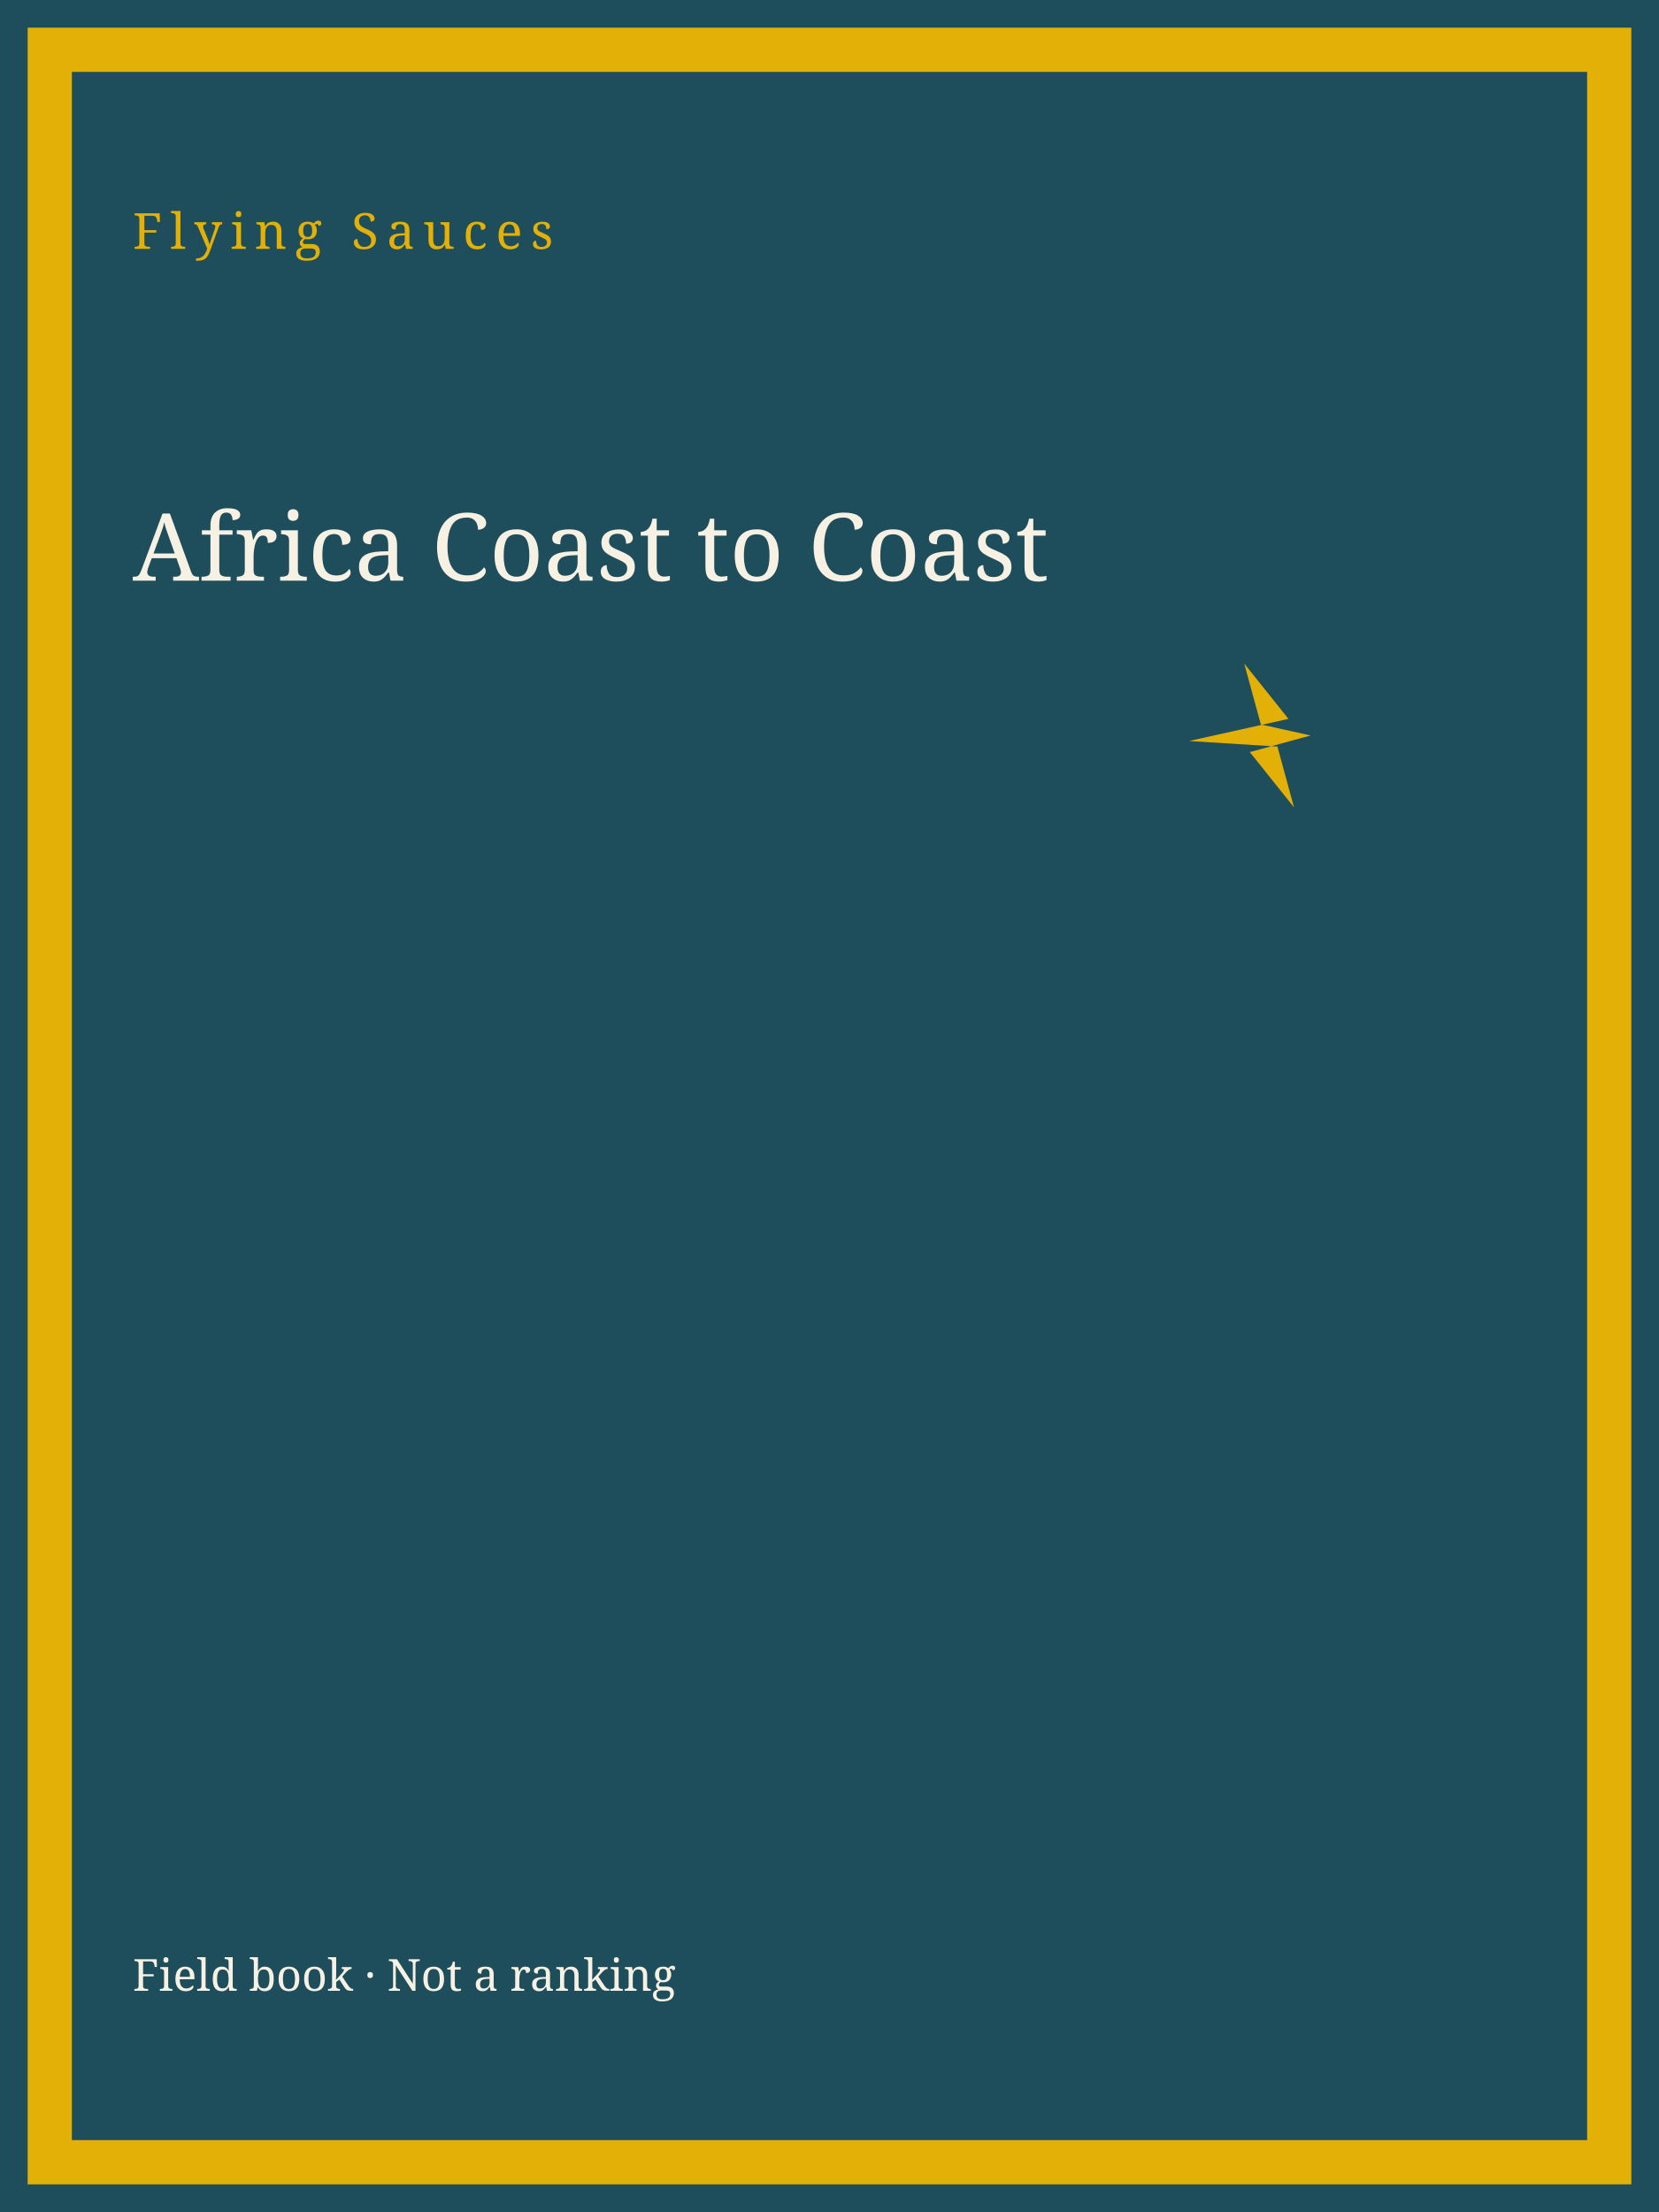
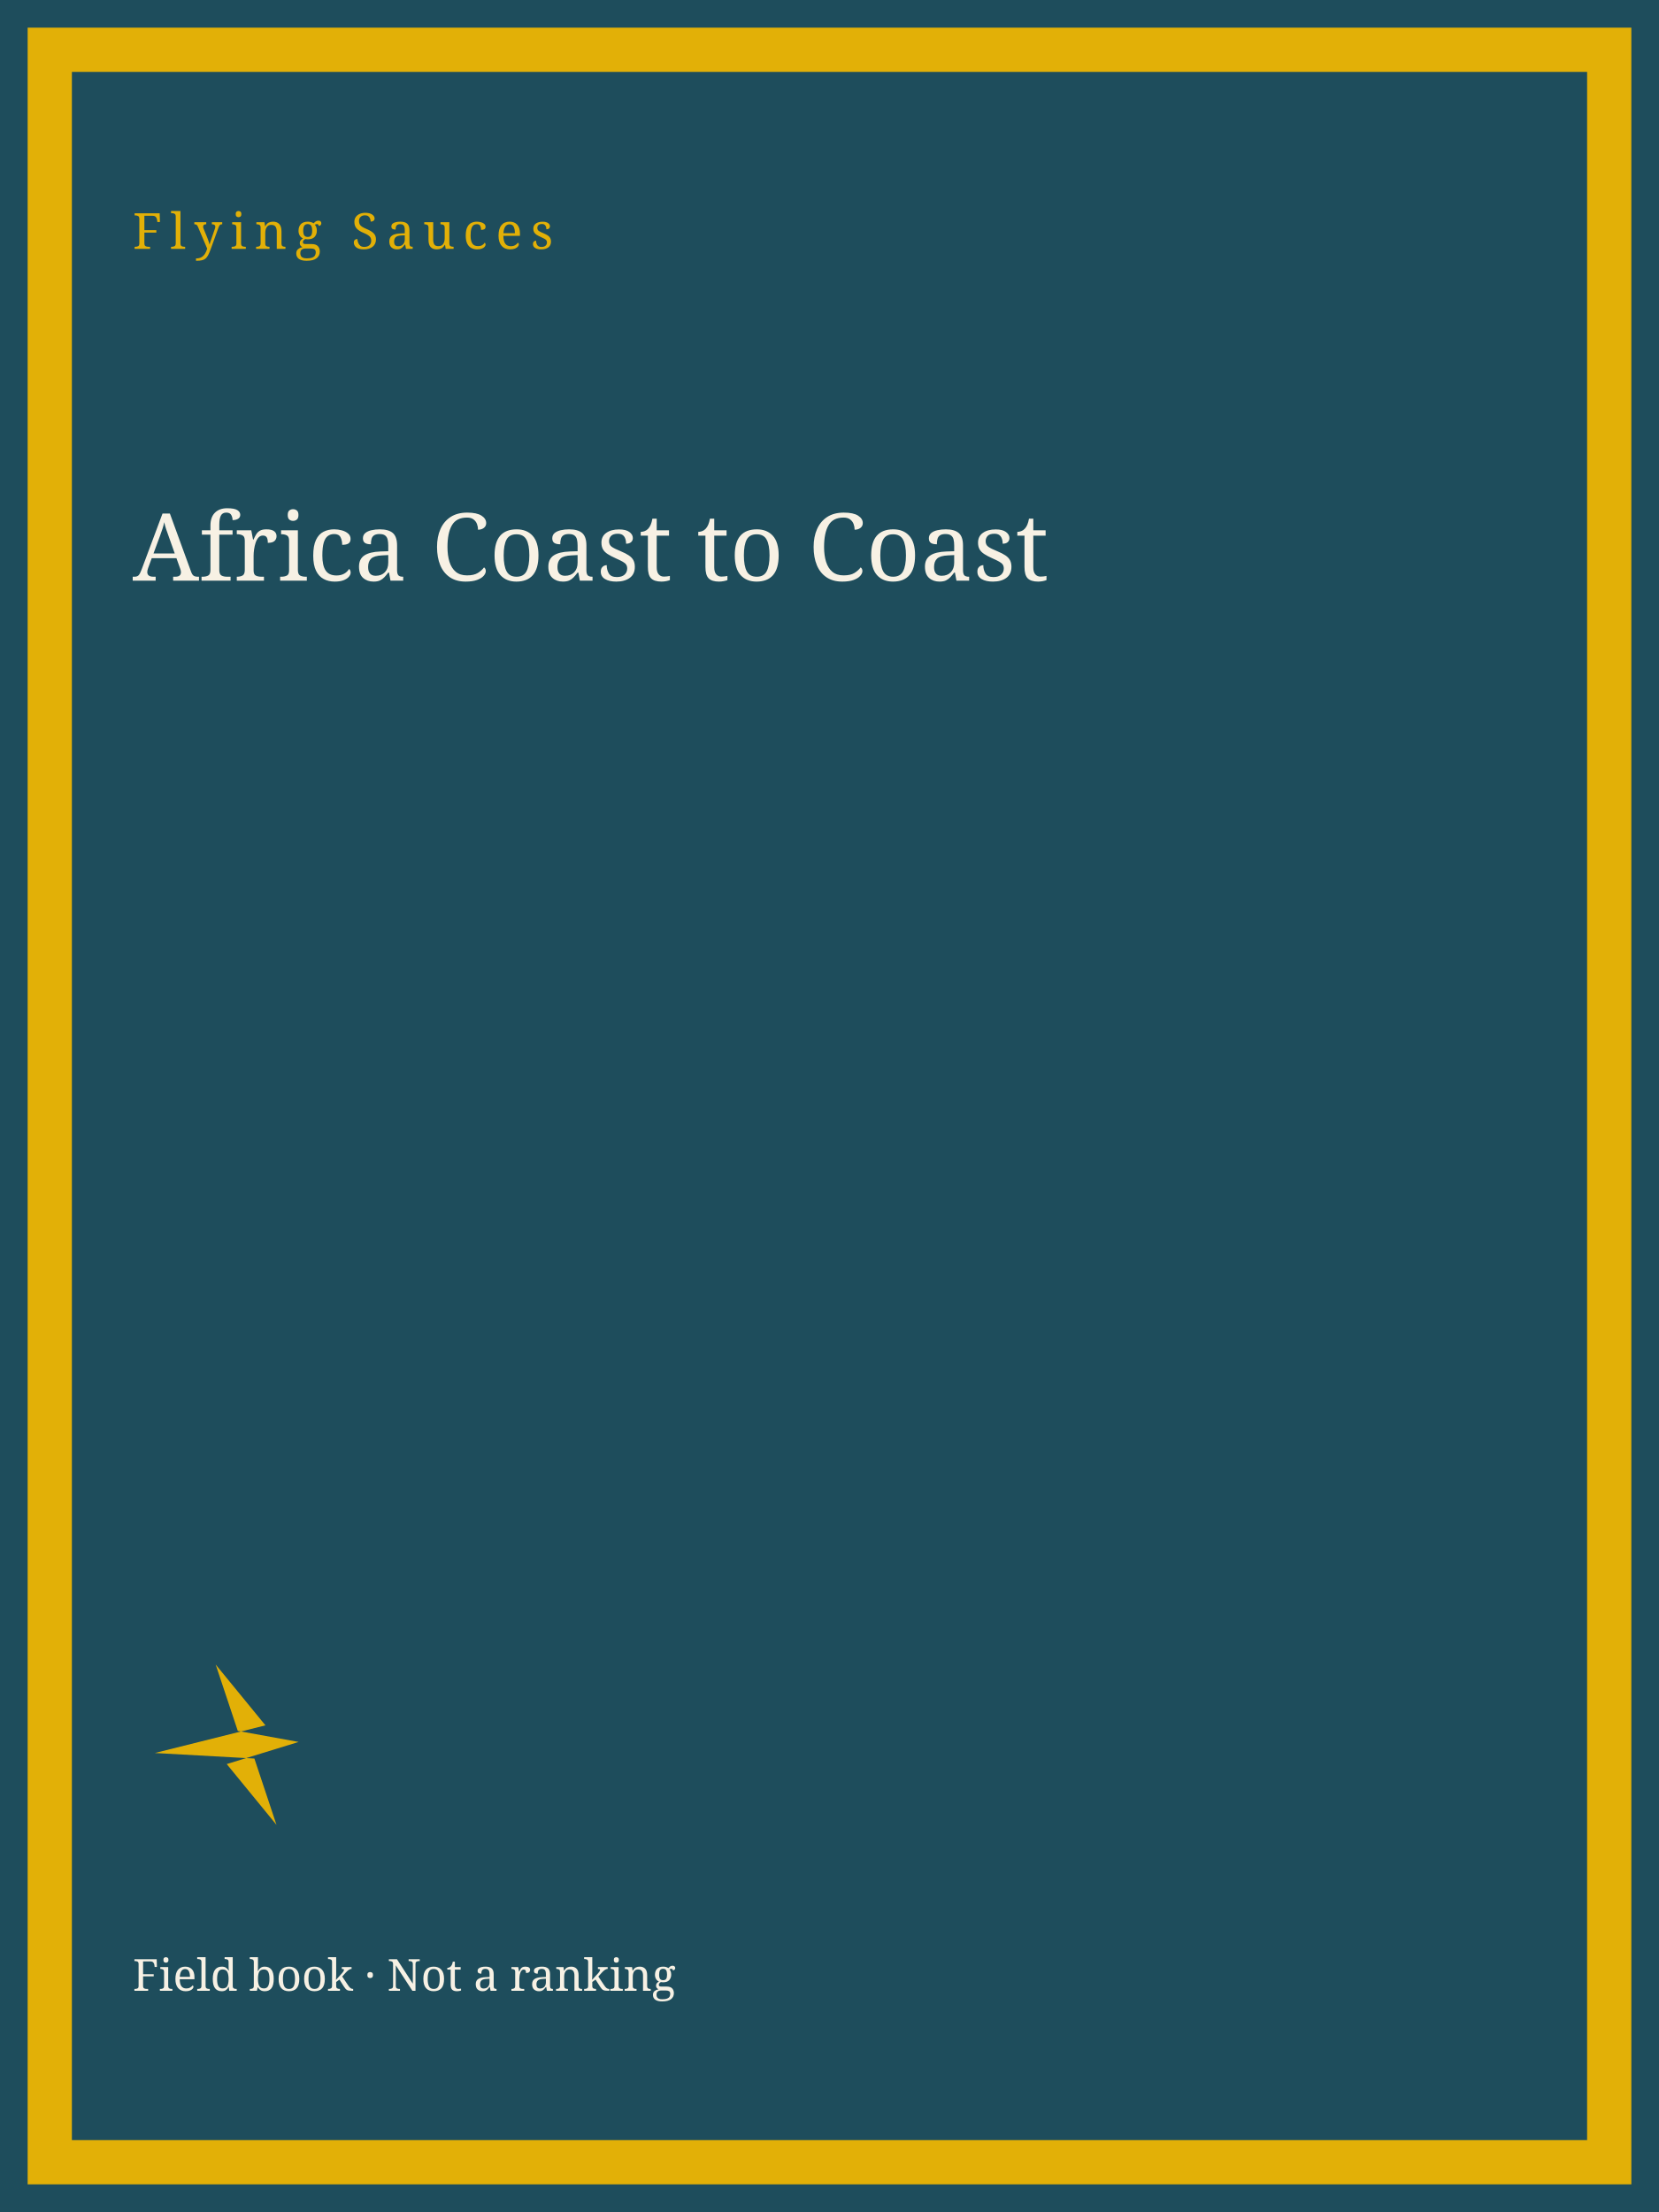
<svg xmlns="http://www.w3.org/2000/svg" viewBox="0 0 600 800">
  <rect width="600" height="800" fill="#1e4d5c" />
  <rect x="18" y="18" width="564" height="764" fill="none" stroke="#e2b007" stroke-width="16" />
  <text x="48" y="90" fill="#e2b007" font-family="Georgia, serif" font-size="18" letter-spacing="3">Flying Sauces</text>
  <text x="48" y="210" fill="#f7f1e4" font-family="Georgia, serif" font-size="34">Africa Coast to Coast</text>
-   <path d="M430 268l36-8-16-20 6 22 18 4-22 6 16 20-6-22z" fill="#e2b007" />
+   <g transform="translate(48, 600)">
+     <path d="M8 34l40-10-18-22 8 24 22 4-26 8 18 22-8-24z" fill="#e2b007" />
+   </g>
  <text x="48" y="720" fill="#f7f1e4" font-family="Georgia, serif" font-size="16">Field book · Not a ranking</text>
</svg>
